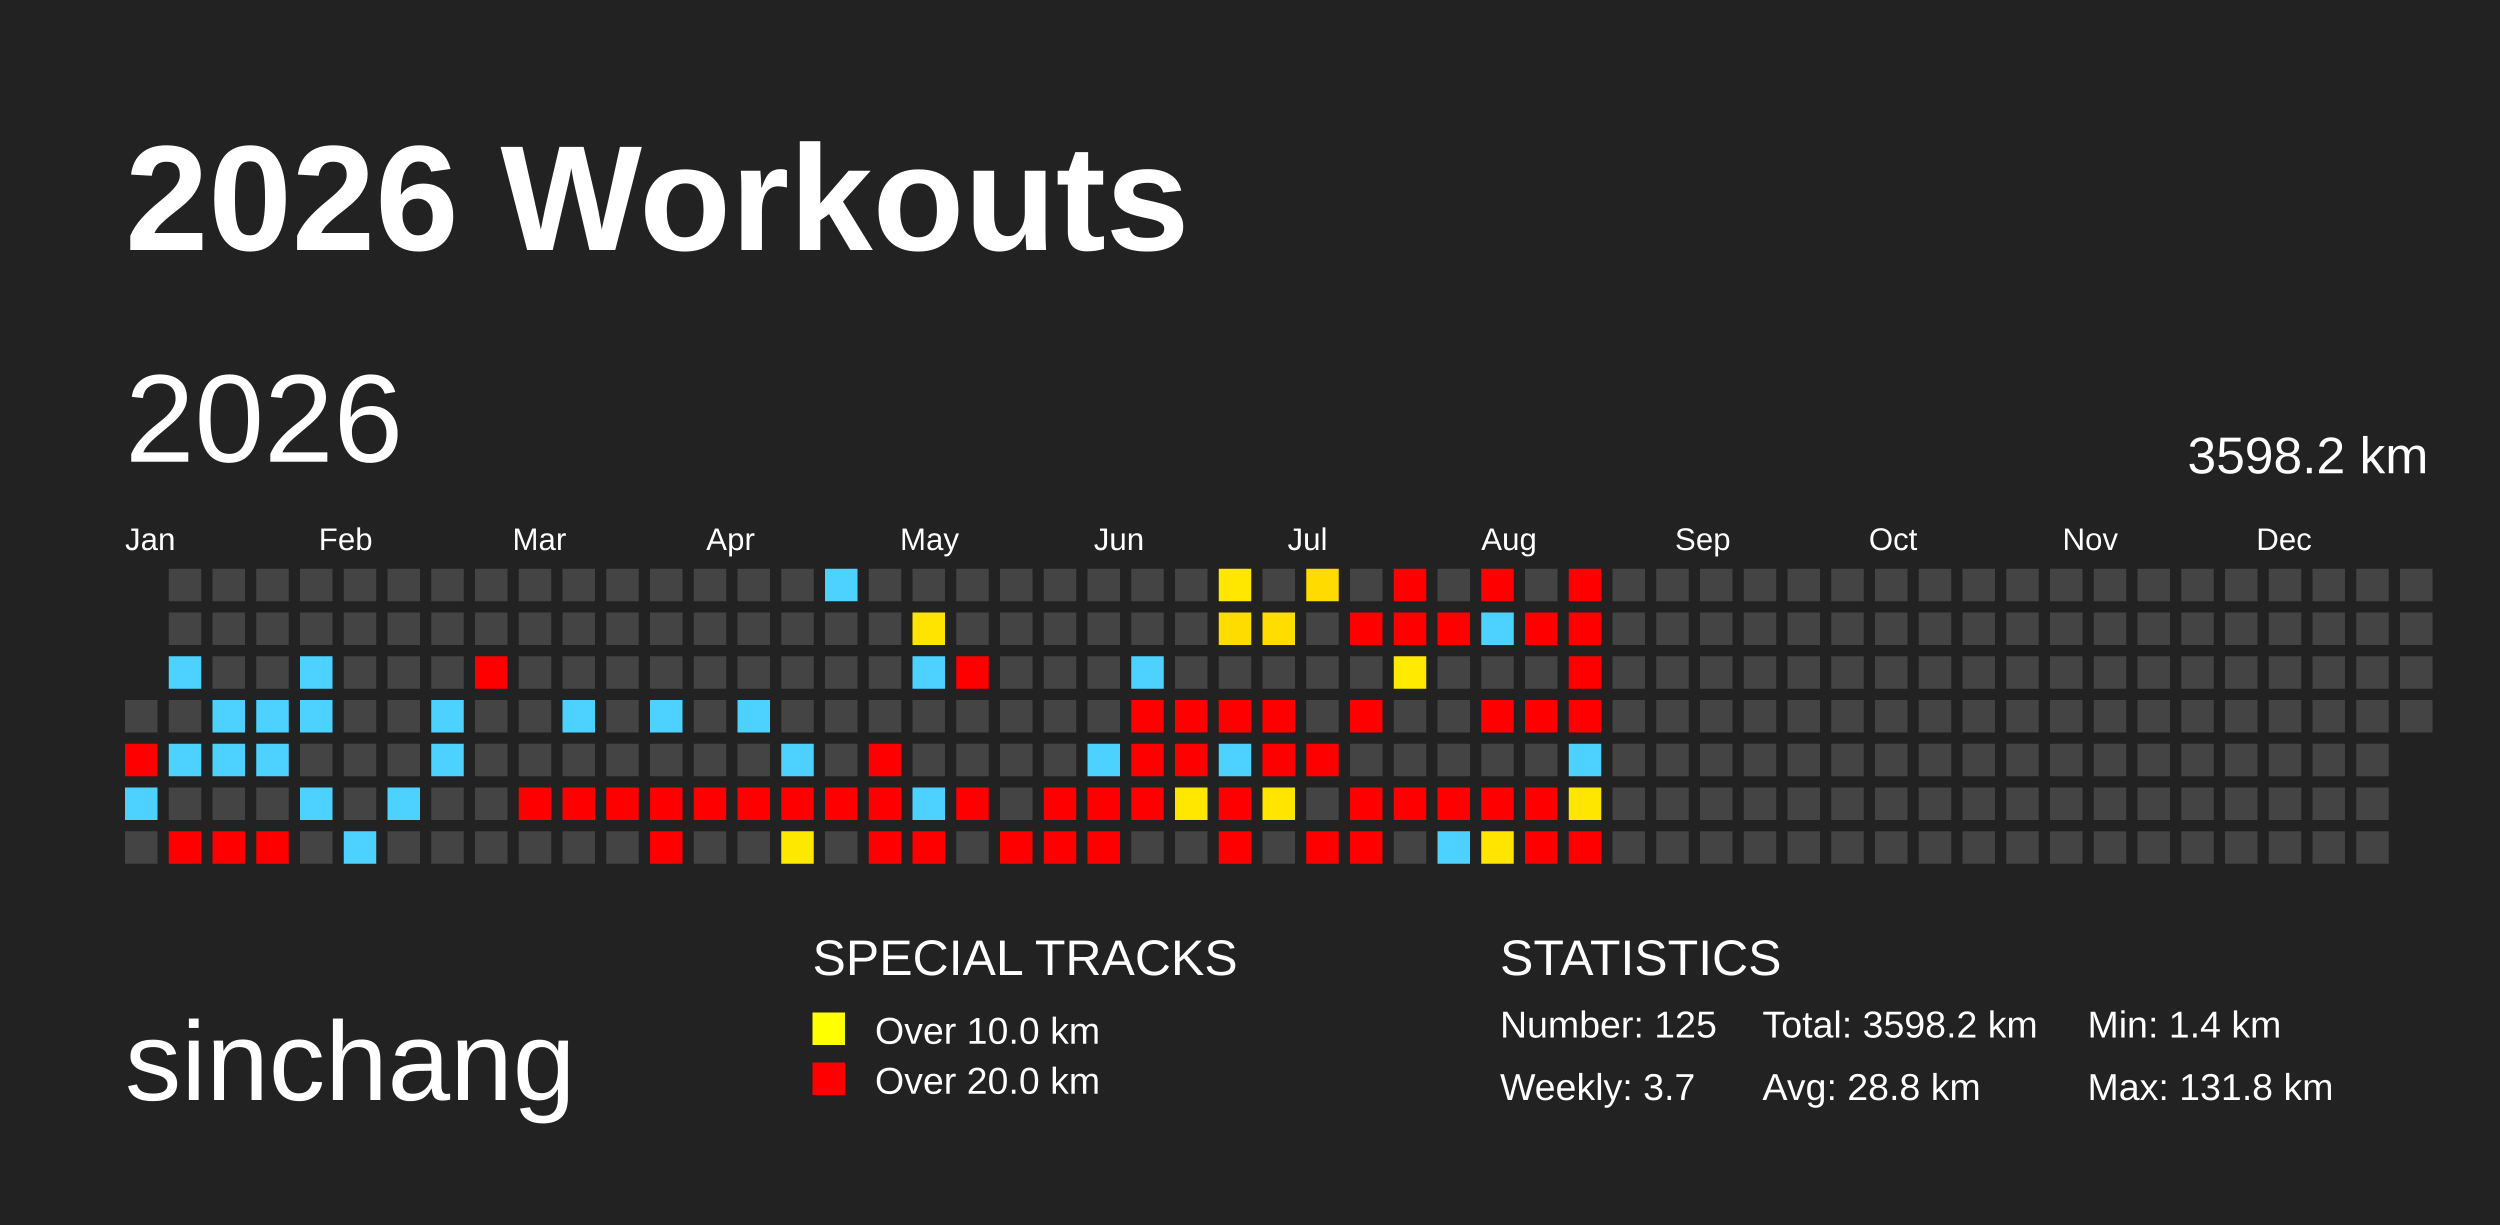
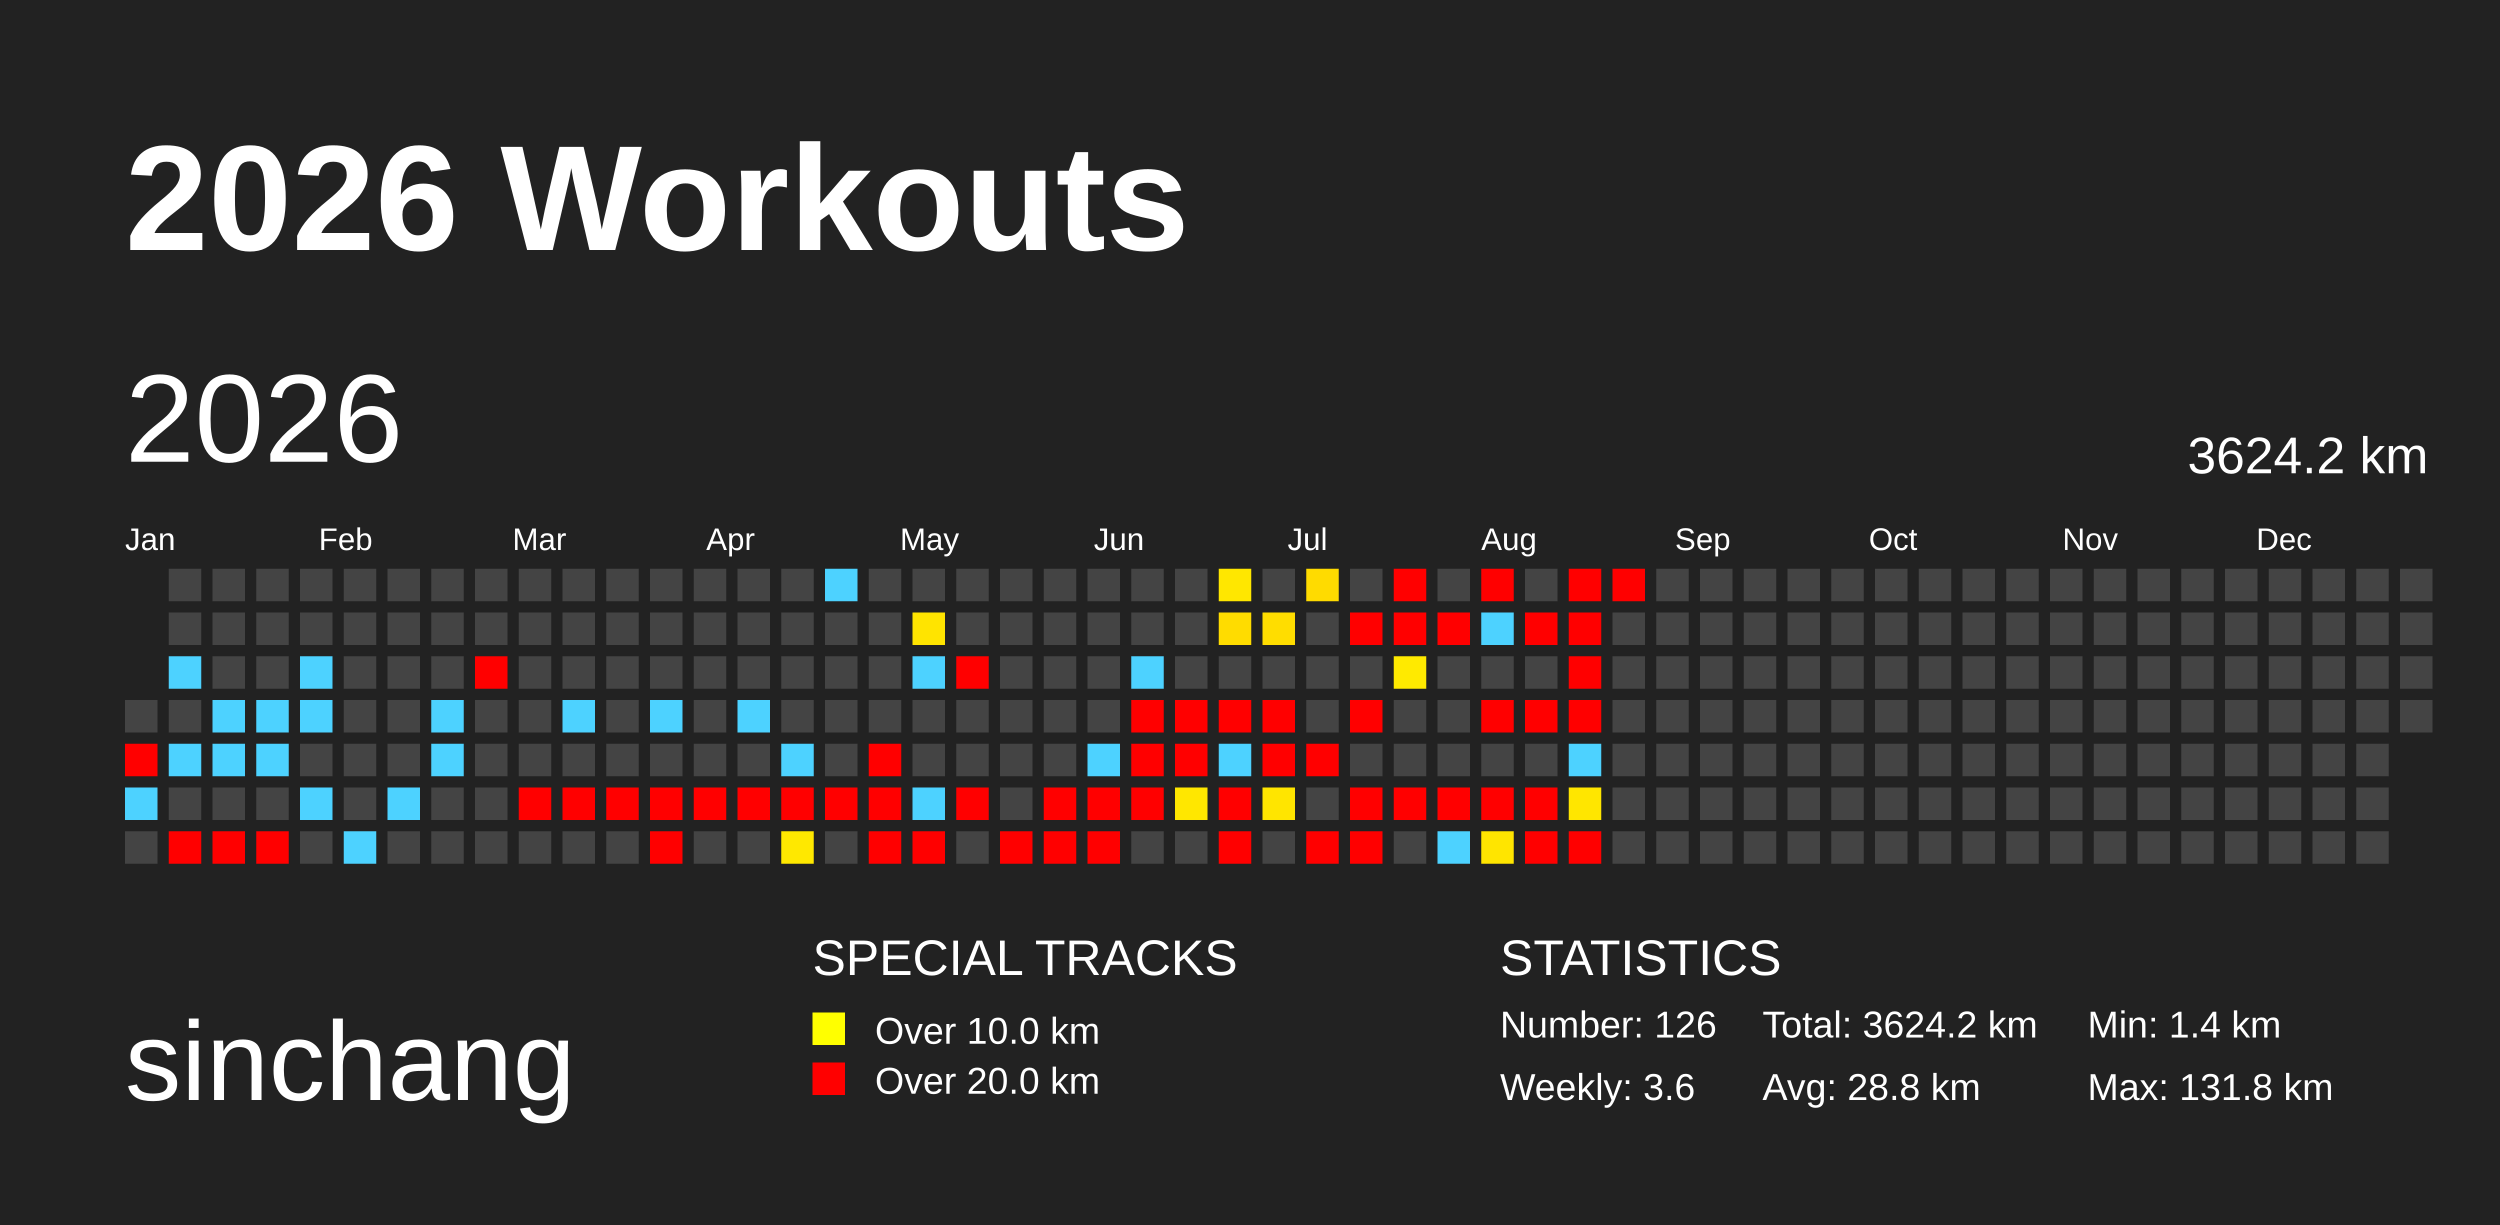
<svg xmlns="http://www.w3.org/2000/svg" baseProfile="full" height="98mm" version="1.1" viewBox="0,0,200,98" width="200mm">
  <defs>
    <pattern height="2" id="indoor-stripe" patternUnits="userSpaceOnUse" width="2">
      <line stroke="white" stroke-opacity="0.45" stroke-width="0.5" x1="0" x2="2" y1="2" y2="0" />
    </pattern>
  </defs>
  <rect fill="#222222" height="98" width="200" x="0" y="0" />
  <text fill="#FFFFFF" style="font-size:12px; font-family:Arial; font-weight:bold;" x="10" y="20">2026 Workouts</text>
  <text fill="#FFFFFF" style="font-size:9px; font-family:Arial" x="10" y="88">sinchang</text>
  <text fill="#FFFFFF" style="font-size:4px; font-family:Arial" x="65" y="78">SPECIAL TRACKS</text>
  <rect fill="yellow" height="2.6" width="2.6" x="65" y="81" />
  <text fill="#FFFFFF" style="font-size:3px; font-family:Arial" x="70" y="83.5">Over 10.0 km</text>
  <rect fill="red" height="2.6" width="2.6" x="65" y="85" />
  <text fill="#FFFFFF" style="font-size:3px; font-family:Arial" x="70" y="87.5">Over 20.0 km</text>
  <text fill="#FFFFFF" style="font-size:4px; font-family:Arial" x="120" y="78">STATISTICS</text>
-   <text fill="#FFFFFF" style="font-size:3px; font-family:Arial" x="120" y="83">Number: 125</text>
-   <text fill="#FFFFFF" style="font-size:3px; font-family:Arial" x="120" y="88">Weekly: 3.7</text>
-   <text fill="#FFFFFF" style="font-size:3px; font-family:Arial" x="141" y="83">Total: 3598.2 km</text>
+   <text fill="#FFFFFF" style="font-size:3px; font-family:Arial" x="120" y="83">Number: 126</text>
+   <text fill="#FFFFFF" style="font-size:3px; font-family:Arial" x="120" y="88">Weekly: 3.6</text>
+   <text fill="#FFFFFF" style="font-size:3px; font-family:Arial" x="141" y="83">Total: 3624.2 km</text>
  <text fill="#FFFFFF" style="font-size:3px; font-family:Arial" x="141" y="88">Avg: 28.8 km</text>
  <text fill="#FFFFFF" style="font-size:3px; font-family:Arial" x="167" y="83">Min: 1.4 km</text>
  <text fill="#FFFFFF" style="font-size:3px; font-family:Arial" x="167" y="88">Max: 131.8 km</text>
  <text dominant-baseline="hanging" fill="#FFFFFF" style="font-size:10.0px; font-family:Arial;" x="10" y="30">2026</text>
-   <text dominant-baseline="hanging" fill="#FFFFFF" style="font-size:4.125px; font-family:Arial;" x="175" y="35">3598.2 km</text>
+   <text dominant-baseline="hanging" fill="#FFFFFF" style="font-size:4.125px; font-family:Arial;" x="175" y="35">3624.2 km</text>
  <text fill="#FFFFFF" style="font-size:2.5px; font-family:Arial" x="10.0" y="44">Jan</text>
  <text fill="#FFFFFF" style="font-size:2.5px; font-family:Arial" x="25.5" y="44">Feb</text>
  <text fill="#FFFFFF" style="font-size:2.5px; font-family:Arial" x="41.0" y="44">Mar</text>
  <text fill="#FFFFFF" style="font-size:2.5px; font-family:Arial" x="56.5" y="44">Apr</text>
  <text fill="#FFFFFF" style="font-size:2.5px; font-family:Arial" x="72.0" y="44">May</text>
  <text fill="#FFFFFF" style="font-size:2.5px; font-family:Arial" x="87.5" y="44">Jun</text>
  <text fill="#FFFFFF" style="font-size:2.5px; font-family:Arial" x="103.0" y="44">Jul</text>
  <text fill="#FFFFFF" style="font-size:2.5px; font-family:Arial" x="118.5" y="44">Aug</text>
  <text fill="#FFFFFF" style="font-size:2.5px; font-family:Arial" x="134.0" y="44">Sep</text>
  <text fill="#FFFFFF" style="font-size:2.5px; font-family:Arial" x="149.5" y="44">Oct</text>
  <text fill="#FFFFFF" style="font-size:2.5px; font-family:Arial" x="165.0" y="44">Nov</text>
  <text fill="#FFFFFF" style="font-size:2.5px; font-family:Arial" x="180.5" y="44">Dec</text>
  <rect fill="#444444" height="2.6" width="2.6" x="10.0" y="56.0" />
  <rect fill="red" height="2.6" width="2.6" x="10.0" y="59.5" />
  <rect fill="#4dd2ff" height="2.6" width="2.6" x="10.0" y="63.0" />
  <rect fill="#444444" height="2.6" width="2.6" x="10.0" y="66.5" />
  <rect fill="#444444" height="2.6" width="2.6" x="13.5" y="45.5" />
  <rect fill="#444444" height="2.6" width="2.6" x="13.5" y="49.0" />
  <rect fill="#4dd2ff" height="2.6" width="2.6" x="13.5" y="52.5" />
  <rect fill="#444444" height="2.6" width="2.6" x="13.5" y="56.0" />
  <rect fill="#4dd2ff" height="2.6" width="2.6" x="13.5" y="59.5" />
  <rect fill="#444444" height="2.6" width="2.6" x="13.5" y="63.0" />
  <rect fill="red" height="2.6" width="2.6" x="13.5" y="66.5" />
  <rect fill="#444444" height="2.6" width="2.6" x="17.0" y="45.5" />
  <rect fill="#444444" height="2.6" width="2.6" x="17.0" y="49.0" />
  <rect fill="#444444" height="2.6" width="2.6" x="17.0" y="52.5" />
  <rect fill="#4dd2ff" height="2.6" width="2.6" x="17.0" y="56.0" />
  <rect fill="#4dd2ff" height="2.6" width="2.6" x="17.0" y="59.5" />
  <rect fill="#444444" height="2.6" width="2.6" x="17.0" y="63.0" />
  <rect fill="red" height="2.6" width="2.6" x="17.0" y="66.5" />
  <rect fill="#444444" height="2.6" width="2.6" x="20.5" y="45.5" />
  <rect fill="#444444" height="2.6" width="2.6" x="20.5" y="49.0" />
  <rect fill="#444444" height="2.6" width="2.6" x="20.5" y="52.5" />
  <rect fill="#4dd2ff" height="2.6" width="2.6" x="20.5" y="56.0" />
  <rect fill="#4dd2ff" height="2.6" width="2.6" x="20.5" y="59.5" />
  <rect fill="#444444" height="2.6" width="2.6" x="20.5" y="63.0" />
  <rect fill="red" height="2.6" width="2.6" x="20.5" y="66.5" />
  <rect fill="#444444" height="2.6" width="2.6" x="24.0" y="45.5" />
  <rect fill="#444444" height="2.6" width="2.6" x="24.0" y="49.0" />
  <rect fill="#4dd2ff" height="2.6" width="2.6" x="24.0" y="52.5" />
  <rect fill="#4dd2ff" height="2.6" width="2.6" x="24.0" y="56.0" />
  <rect fill="#444444" height="2.6" width="2.6" x="24.0" y="59.5" />
  <rect fill="#4dd2ff" height="2.6" width="2.6" x="24.0" y="63.0" />
  <rect fill="#444444" height="2.6" width="2.6" x="24.0" y="66.5" />
  <rect fill="#444444" height="2.6" width="2.6" x="27.5" y="45.5" />
  <rect fill="#444444" height="2.6" width="2.6" x="27.5" y="49.0" />
  <rect fill="#444444" height="2.6" width="2.6" x="27.5" y="52.5" />
  <rect fill="#444444" height="2.6" width="2.6" x="27.5" y="56.0" />
  <rect fill="#444444" height="2.6" width="2.6" x="27.5" y="59.5" />
  <rect fill="#444444" height="2.6" width="2.6" x="27.5" y="63.0" />
  <rect fill="#4dd2ff" height="2.6" width="2.6" x="27.5" y="66.5" />
  <rect fill="#444444" height="2.6" width="2.6" x="31.0" y="45.5" />
  <rect fill="#444444" height="2.6" width="2.6" x="31.0" y="49.0" />
  <rect fill="#444444" height="2.6" width="2.6" x="31.0" y="52.5" />
  <rect fill="#444444" height="2.6" width="2.6" x="31.0" y="56.0" />
  <rect fill="#444444" height="2.6" width="2.6" x="31.0" y="59.5" />
  <rect fill="#4dd2ff" height="2.6" width="2.6" x="31.0" y="63.0" />
  <rect fill="#444444" height="2.6" width="2.6" x="31.0" y="66.5" />
  <rect fill="#444444" height="2.6" width="2.6" x="34.5" y="45.5" />
  <rect fill="#444444" height="2.6" width="2.6" x="34.5" y="49.0" />
  <rect fill="#444444" height="2.6" width="2.6" x="34.5" y="52.5" />
  <rect fill="#4dd2ff" height="2.6" width="2.6" x="34.5" y="56.0" />
  <rect fill="#4dd2ff" height="2.6" width="2.6" x="34.5" y="59.5" />
  <rect fill="#444444" height="2.6" width="2.6" x="34.5" y="63.0" />
  <rect fill="#444444" height="2.6" width="2.6" x="34.5" y="66.5" />
  <rect fill="#444444" height="2.6" width="2.6" x="38.0" y="45.5" />
  <rect fill="#444444" height="2.6" width="2.6" x="38.0" y="49.0" />
  <rect fill="red" height="2.6" width="2.6" x="38.0" y="52.5" />
  <rect fill="#444444" height="2.6" width="2.6" x="38.0" y="56.0" />
  <rect fill="#444444" height="2.6" width="2.6" x="38.0" y="59.5" />
  <rect fill="#444444" height="2.6" width="2.6" x="38.0" y="63.0" />
  <rect fill="#444444" height="2.6" width="2.6" x="38.0" y="66.5" />
  <rect fill="#444444" height="2.6" width="2.6" x="41.5" y="45.5" />
  <rect fill="#444444" height="2.6" width="2.6" x="41.5" y="49.0" />
  <rect fill="#444444" height="2.6" width="2.6" x="41.5" y="52.5" />
  <rect fill="#444444" height="2.6" width="2.6" x="41.5" y="56.0" />
  <rect fill="#444444" height="2.6" width="2.6" x="41.5" y="59.5" />
  <rect fill="red" height="2.6" width="2.6" x="41.5" y="63.0" />
  <rect fill="#444444" height="2.6" width="2.6" x="41.5" y="66.5" />
  <rect fill="#444444" height="2.6" width="2.6" x="45.0" y="45.5" />
  <rect fill="#444444" height="2.6" width="2.6" x="45.0" y="49.0" />
  <rect fill="#444444" height="2.6" width="2.6" x="45.0" y="52.5" />
  <rect fill="#4dd2ff" height="2.6" width="2.6" x="45.0" y="56.0" />
  <rect fill="#444444" height="2.6" width="2.6" x="45.0" y="59.5" />
  <rect fill="red" height="2.6" width="2.6" x="45.0" y="63.0" />
  <rect fill="#444444" height="2.6" width="2.6" x="45.0" y="66.5" />
  <rect fill="#444444" height="2.6" width="2.6" x="48.5" y="45.5" />
  <rect fill="#444444" height="2.6" width="2.6" x="48.5" y="49.0" />
  <rect fill="#444444" height="2.6" width="2.6" x="48.5" y="52.5" />
  <rect fill="#444444" height="2.6" width="2.6" x="48.5" y="56.0" />
  <rect fill="#444444" height="2.6" width="2.6" x="48.5" y="59.5" />
  <rect fill="red" height="2.6" width="2.6" x="48.5" y="63.0" />
  <rect fill="#444444" height="2.6" width="2.6" x="48.5" y="66.5" />
  <rect fill="#444444" height="2.6" width="2.6" x="52.0" y="45.5" />
  <rect fill="#444444" height="2.6" width="2.6" x="52.0" y="49.0" />
  <rect fill="#444444" height="2.6" width="2.6" x="52.0" y="52.5" />
  <rect fill="#4dd2ff" height="2.6" width="2.6" x="52.0" y="56.0" />
  <rect fill="#444444" height="2.6" width="2.6" x="52.0" y="59.5" />
  <rect fill="red" height="2.6" width="2.6" x="52.0" y="63.0" />
  <rect fill="red" height="2.6" width="2.6" x="52.0" y="66.5" />
  <rect fill="#444444" height="2.6" width="2.6" x="55.5" y="45.5" />
  <rect fill="#444444" height="2.6" width="2.6" x="55.5" y="49.0" />
  <rect fill="#444444" height="2.6" width="2.6" x="55.5" y="52.5" />
  <rect fill="#444444" height="2.6" width="2.6" x="55.5" y="56.0" />
  <rect fill="#444444" height="2.6" width="2.6" x="55.5" y="59.5" />
  <rect fill="red" height="2.6" width="2.6" x="55.5" y="63.0" />
  <rect fill="#444444" height="2.6" width="2.6" x="55.5" y="66.5" />
  <rect fill="#444444" height="2.6" width="2.6" x="59.0" y="45.5" />
  <rect fill="#444444" height="2.6" width="2.6" x="59.0" y="49.0" />
  <rect fill="#444444" height="2.6" width="2.6" x="59.0" y="52.5" />
  <rect fill="#4dd2ff" height="2.6" width="2.6" x="59.0" y="56.0" />
  <rect fill="#444444" height="2.6" width="2.6" x="59.0" y="59.5" />
  <rect fill="red" height="2.6" width="2.6" x="59.0" y="63.0" />
  <rect fill="#444444" height="2.6" width="2.6" x="59.0" y="66.5" />
  <rect fill="#444444" height="2.6" width="2.6" x="62.5" y="45.5" />
  <rect fill="#444444" height="2.6" width="2.6" x="62.5" y="49.0" />
  <rect fill="#444444" height="2.6" width="2.6" x="62.5" y="52.5" />
  <rect fill="#444444" height="2.6" width="2.6" x="62.5" y="56.0" />
  <rect fill="#4dd2ff" height="2.6" width="2.6" x="62.5" y="59.5" />
  <rect fill="red" height="2.6" width="2.6" x="62.5" y="63.0" />
  <rect fill="#ffe800" height="2.6" width="2.6" x="62.5" y="66.5" />
  <rect fill="#4dd2ff" height="2.6" width="2.6" x="66.0" y="45.5" />
  <rect fill="#444444" height="2.6" width="2.6" x="66.0" y="49.0" />
  <rect fill="#444444" height="2.6" width="2.6" x="66.0" y="52.5" />
  <rect fill="#444444" height="2.6" width="2.6" x="66.0" y="56.0" />
  <rect fill="#444444" height="2.6" width="2.6" x="66.0" y="59.5" />
  <rect fill="red" height="2.6" width="2.6" x="66.0" y="63.0" />
  <rect fill="#444444" height="2.6" width="2.6" x="66.0" y="66.5" />
  <rect fill="#444444" height="2.6" width="2.6" x="69.5" y="45.5" />
  <rect fill="#444444" height="2.6" width="2.6" x="69.5" y="49.0" />
  <rect fill="#444444" height="2.6" width="2.6" x="69.5" y="52.5" />
  <rect fill="#444444" height="2.6" width="2.6" x="69.5" y="56.0" />
  <rect fill="red" height="2.6" width="2.6" x="69.5" y="59.5" />
  <rect fill="red" height="2.6" width="2.6" x="69.5" y="63.0" />
  <rect fill="red" height="2.6" width="2.6" x="69.5" y="66.5" />
  <rect fill="#444444" height="2.6" width="2.6" x="73.0" y="45.5" />
  <rect fill="#ffe400" height="2.6" width="2.6" x="73.0" y="49.0" />
  <rect fill="#4dd2ff" height="2.6" width="2.6" x="73.0" y="52.5" />
  <rect fill="#444444" height="2.6" width="2.6" x="73.0" y="56.0" />
  <rect fill="#444444" height="2.6" width="2.6" x="73.0" y="59.5" />
  <rect fill="#4dd2ff" height="2.6" width="2.6" x="73.0" y="63.0" />
  <rect fill="red" height="2.6" width="2.6" x="73.0" y="66.5" />
  <rect fill="#444444" height="2.6" width="2.6" x="76.5" y="45.5" />
  <rect fill="#444444" height="2.6" width="2.6" x="76.5" y="49.0" />
  <rect fill="red" height="2.6" width="2.6" x="76.5" y="52.5" />
  <rect fill="#444444" height="2.6" width="2.6" x="76.5" y="56.0" />
  <rect fill="#444444" height="2.6" width="2.6" x="76.5" y="59.5" />
  <rect fill="red" height="2.6" width="2.6" x="76.5" y="63.0" />
  <rect fill="#444444" height="2.6" width="2.6" x="76.5" y="66.5" />
  <rect fill="#444444" height="2.6" width="2.6" x="80.0" y="45.5" />
  <rect fill="#444444" height="2.6" width="2.6" x="80.0" y="49.0" />
  <rect fill="#444444" height="2.6" width="2.6" x="80.0" y="52.5" />
  <rect fill="#444444" height="2.6" width="2.6" x="80.0" y="56.0" />
  <rect fill="#444444" height="2.6" width="2.6" x="80.0" y="59.5" />
  <rect fill="#444444" height="2.6" width="2.6" x="80.0" y="63.0" />
  <rect fill="red" height="2.6" width="2.6" x="80.0" y="66.5" />
  <rect fill="#444444" height="2.6" width="2.6" x="83.5" y="45.5" />
  <rect fill="#444444" height="2.6" width="2.6" x="83.5" y="49.0" />
  <rect fill="#444444" height="2.6" width="2.6" x="83.5" y="52.5" />
  <rect fill="#444444" height="2.6" width="2.6" x="83.5" y="56.0" />
  <rect fill="#444444" height="2.6" width="2.6" x="83.5" y="59.5" />
  <rect fill="red" height="2.6" width="2.6" x="83.5" y="63.0" />
  <rect fill="red" height="2.6" width="2.6" x="83.5" y="66.5" />
  <rect fill="#444444" height="2.6" width="2.6" x="87.0" y="45.5" />
  <rect fill="#444444" height="2.6" width="2.6" x="87.0" y="49.0" />
  <rect fill="#444444" height="2.6" width="2.6" x="87.0" y="52.5" />
  <rect fill="#444444" height="2.6" width="2.6" x="87.0" y="56.0" />
  <rect fill="#4dd2ff" height="2.6" width="2.6" x="87.0" y="59.5" />
  <rect fill="red" height="2.6" width="2.6" x="87.0" y="63.0" />
  <rect fill="red" height="2.6" width="2.6" x="87.0" y="66.5" />
  <rect fill="#444444" height="2.6" width="2.6" x="90.5" y="45.5" />
  <rect fill="#444444" height="2.6" width="2.6" x="90.5" y="49.0" />
  <rect fill="#4dd2ff" height="2.6" width="2.6" x="90.5" y="52.5" />
  <rect fill="red" height="2.6" width="2.6" x="90.5" y="56.0" />
  <rect fill="red" height="2.6" width="2.6" x="90.5" y="59.5" />
  <rect fill="red" height="2.6" width="2.6" x="90.5" y="63.0" />
  <rect fill="#444444" height="2.6" width="2.6" x="90.5" y="66.5" />
  <rect fill="#444444" height="2.6" width="2.6" x="94.0" y="45.5" />
  <rect fill="#444444" height="2.6" width="2.6" x="94.0" y="49.0" />
  <rect fill="#444444" height="2.6" width="2.6" x="94.0" y="52.5" />
  <rect fill="red" height="2.6" width="2.6" x="94.0" y="56.0" />
  <rect fill="red" height="2.6" width="2.6" x="94.0" y="59.5" />
  <rect fill="#ffe700" height="2.6" width="2.6" x="94.0" y="63.0" />
  <rect fill="#444444" height="2.6" width="2.6" x="94.0" y="66.5" />
  <rect fill="#ffe700" height="2.6" width="2.6" x="97.5" y="45.5" />
  <rect fill="#ffdc00" height="2.6" width="2.6" x="97.5" y="49.0" />
  <rect fill="#444444" height="2.6" width="2.6" x="97.5" y="52.5" />
  <rect fill="red" height="2.6" width="2.6" x="97.5" y="56.0" />
  <rect fill="#4dd2ff" height="2.6" width="2.6" x="97.5" y="59.5" />
  <rect fill="red" height="2.6" width="2.6" x="97.5" y="63.0" />
  <rect fill="red" height="2.6" width="2.6" x="97.5" y="66.5" />
  <rect fill="#444444" height="2.6" width="2.6" x="101.0" y="45.5" />
  <rect fill="#ffdd00" height="2.6" width="2.6" x="101.0" y="49.0" />
  <rect fill="#444444" height="2.6" width="2.6" x="101.0" y="52.5" />
  <rect fill="red" height="2.6" width="2.6" x="101.0" y="56.0" />
  <rect fill="red" height="2.6" width="2.6" x="101.0" y="59.5" />
  <rect fill="#ffe500" height="2.6" width="2.6" x="101.0" y="63.0" />
  <rect fill="#444444" height="2.6" width="2.6" x="101.0" y="66.5" />
  <rect fill="#ffdb00" height="2.6" width="2.6" x="104.5" y="45.5" />
  <rect fill="#444444" height="2.6" width="2.6" x="104.5" y="49.0" />
  <rect fill="#444444" height="2.6" width="2.6" x="104.5" y="52.5" />
  <rect fill="#444444" height="2.6" width="2.6" x="104.5" y="56.0" />
  <rect fill="red" height="2.6" width="2.6" x="104.5" y="59.5" />
  <rect fill="#444444" height="2.6" width="2.6" x="104.5" y="63.0" />
  <rect fill="red" height="2.6" width="2.6" x="104.5" y="66.5" />
  <rect fill="#444444" height="2.6" width="2.6" x="108.0" y="45.5" />
  <rect fill="red" height="2.6" width="2.6" x="108.0" y="49.0" />
  <rect fill="#444444" height="2.6" width="2.6" x="108.0" y="52.5" />
  <rect fill="red" height="2.6" width="2.6" x="108.0" y="56.0" />
  <rect fill="#444444" height="2.6" width="2.6" x="108.0" y="59.5" />
  <rect fill="red" height="2.6" width="2.6" x="108.0" y="63.0" />
  <rect fill="red" height="2.6" width="2.6" x="108.0" y="66.5" />
  <rect fill="red" height="2.6" width="2.6" x="111.5" y="45.5" />
  <rect fill="red" height="2.6" width="2.6" x="111.5" y="49.0" />
  <rect fill="#ffea00" height="2.6" width="2.6" x="111.5" y="52.5" />
  <rect fill="#444444" height="2.6" width="2.6" x="111.5" y="56.0" />
  <rect fill="#444444" height="2.6" width="2.6" x="111.5" y="59.5" />
  <rect fill="red" height="2.6" width="2.6" x="111.5" y="63.0" />
  <rect fill="#444444" height="2.6" width="2.6" x="111.5" y="66.5" />
  <rect fill="#444444" height="2.6" width="2.6" x="115.0" y="45.5" />
  <rect fill="red" height="2.6" width="2.6" x="115.0" y="49.0" />
  <rect fill="#444444" height="2.6" width="2.6" x="115.0" y="52.5" />
  <rect fill="#444444" height="2.6" width="2.6" x="115.0" y="56.0" />
  <rect fill="#444444" height="2.6" width="2.6" x="115.0" y="59.5" />
  <rect fill="red" height="2.6" width="2.6" x="115.0" y="63.0" />
  <rect fill="#4dd2ff" height="2.6" width="2.6" x="115.0" y="66.5" />
  <rect fill="red" height="2.6" width="2.6" x="118.5" y="45.5" />
  <rect fill="#4dd2ff" height="2.6" width="2.6" x="118.5" y="49.0" />
  <rect fill="#444444" height="2.6" width="2.6" x="118.5" y="52.5" />
  <rect fill="red" height="2.6" width="2.6" x="118.5" y="56.0" />
  <rect fill="#444444" height="2.6" width="2.6" x="118.5" y="59.5" />
  <rect fill="red" height="2.6" width="2.6" x="118.5" y="63.0" />
  <rect fill="#ffe500" height="2.6" width="2.6" x="118.5" y="66.5" />
  <rect fill="#444444" height="2.6" width="2.6" x="122.0" y="45.5" />
  <rect fill="red" height="2.6" width="2.6" x="122.0" y="49.0" />
  <rect fill="#444444" height="2.6" width="2.6" x="122.0" y="52.5" />
  <rect fill="red" height="2.6" width="2.6" x="122.0" y="56.0" />
  <rect fill="#444444" height="2.6" width="2.6" x="122.0" y="59.5" />
  <rect fill="red" height="2.6" width="2.6" x="122.0" y="63.0" />
  <rect fill="red" height="2.6" width="2.6" x="122.0" y="66.5" />
  <rect fill="red" height="2.6" width="2.6" x="125.5" y="45.5" />
  <rect fill="red" height="2.6" width="2.6" x="125.5" y="49.0" />
  <rect fill="red" height="2.6" width="2.6" x="125.5" y="52.5" />
  <rect fill="red" height="2.6" width="2.6" x="125.5" y="56.0" />
  <rect fill="#4dd2ff" height="2.6" width="2.6" x="125.5" y="59.5" />
  <rect fill="#ffe600" height="2.6" width="2.6" x="125.5" y="63.0" />
  <rect fill="red" height="2.6" width="2.6" x="125.5" y="66.5" />
-   <rect fill="#444444" height="2.6" width="2.6" x="129.0" y="45.5" />
+   <rect fill="red" height="2.6" width="2.6" x="129.0" y="45.5" />
  <rect fill="#444444" height="2.6" width="2.6" x="129.0" y="49.0" />
  <rect fill="#444444" height="2.6" width="2.6" x="129.0" y="52.5" />
  <rect fill="#444444" height="2.6" width="2.6" x="129.0" y="56.0" />
  <rect fill="#444444" height="2.6" width="2.6" x="129.0" y="59.5" />
  <rect fill="#444444" height="2.6" width="2.6" x="129.0" y="63.0" />
  <rect fill="#444444" height="2.6" width="2.6" x="129.0" y="66.5" />
  <rect fill="#444444" height="2.6" width="2.6" x="132.5" y="45.5" />
  <rect fill="#444444" height="2.6" width="2.6" x="132.5" y="49.0" />
  <rect fill="#444444" height="2.6" width="2.6" x="132.5" y="52.5" />
  <rect fill="#444444" height="2.6" width="2.6" x="132.5" y="56.0" />
  <rect fill="#444444" height="2.6" width="2.6" x="132.5" y="59.5" />
  <rect fill="#444444" height="2.6" width="2.6" x="132.5" y="63.0" />
  <rect fill="#444444" height="2.6" width="2.6" x="132.5" y="66.5" />
  <rect fill="#444444" height="2.6" width="2.6" x="136.0" y="45.5" />
  <rect fill="#444444" height="2.6" width="2.6" x="136.0" y="49.0" />
  <rect fill="#444444" height="2.6" width="2.6" x="136.0" y="52.5" />
  <rect fill="#444444" height="2.6" width="2.6" x="136.0" y="56.0" />
  <rect fill="#444444" height="2.6" width="2.6" x="136.0" y="59.5" />
  <rect fill="#444444" height="2.6" width="2.6" x="136.0" y="63.0" />
  <rect fill="#444444" height="2.6" width="2.6" x="136.0" y="66.5" />
  <rect fill="#444444" height="2.6" width="2.6" x="139.5" y="45.5" />
  <rect fill="#444444" height="2.6" width="2.6" x="139.5" y="49.0" />
  <rect fill="#444444" height="2.6" width="2.6" x="139.5" y="52.5" />
  <rect fill="#444444" height="2.6" width="2.6" x="139.5" y="56.0" />
  <rect fill="#444444" height="2.6" width="2.6" x="139.5" y="59.5" />
  <rect fill="#444444" height="2.6" width="2.6" x="139.5" y="63.0" />
  <rect fill="#444444" height="2.6" width="2.6" x="139.5" y="66.5" />
  <rect fill="#444444" height="2.6" width="2.6" x="143.0" y="45.5" />
  <rect fill="#444444" height="2.6" width="2.6" x="143.0" y="49.0" />
  <rect fill="#444444" height="2.6" width="2.6" x="143.0" y="52.5" />
  <rect fill="#444444" height="2.6" width="2.6" x="143.0" y="56.0" />
  <rect fill="#444444" height="2.6" width="2.6" x="143.0" y="59.5" />
  <rect fill="#444444" height="2.6" width="2.6" x="143.0" y="63.0" />
  <rect fill="#444444" height="2.6" width="2.6" x="143.0" y="66.5" />
  <rect fill="#444444" height="2.6" width="2.6" x="146.5" y="45.5" />
  <rect fill="#444444" height="2.6" width="2.6" x="146.5" y="49.0" />
  <rect fill="#444444" height="2.6" width="2.6" x="146.5" y="52.5" />
  <rect fill="#444444" height="2.6" width="2.6" x="146.5" y="56.0" />
  <rect fill="#444444" height="2.6" width="2.6" x="146.5" y="59.5" />
  <rect fill="#444444" height="2.6" width="2.6" x="146.5" y="63.0" />
  <rect fill="#444444" height="2.6" width="2.6" x="146.5" y="66.5" />
  <rect fill="#444444" height="2.6" width="2.6" x="150.0" y="45.5" />
  <rect fill="#444444" height="2.6" width="2.6" x="150.0" y="49.0" />
  <rect fill="#444444" height="2.6" width="2.6" x="150.0" y="52.5" />
  <rect fill="#444444" height="2.6" width="2.6" x="150.0" y="56.0" />
  <rect fill="#444444" height="2.6" width="2.6" x="150.0" y="59.5" />
  <rect fill="#444444" height="2.6" width="2.6" x="150.0" y="63.0" />
  <rect fill="#444444" height="2.6" width="2.6" x="150.0" y="66.5" />
  <rect fill="#444444" height="2.6" width="2.6" x="153.5" y="45.5" />
  <rect fill="#444444" height="2.6" width="2.6" x="153.5" y="49.0" />
  <rect fill="#444444" height="2.6" width="2.6" x="153.5" y="52.5" />
  <rect fill="#444444" height="2.6" width="2.6" x="153.5" y="56.0" />
  <rect fill="#444444" height="2.6" width="2.6" x="153.5" y="59.5" />
  <rect fill="#444444" height="2.6" width="2.6" x="153.5" y="63.0" />
  <rect fill="#444444" height="2.6" width="2.6" x="153.5" y="66.5" />
  <rect fill="#444444" height="2.6" width="2.6" x="157.0" y="45.5" />
  <rect fill="#444444" height="2.6" width="2.6" x="157.0" y="49.0" />
  <rect fill="#444444" height="2.6" width="2.6" x="157.0" y="52.5" />
  <rect fill="#444444" height="2.6" width="2.6" x="157.0" y="56.0" />
  <rect fill="#444444" height="2.6" width="2.6" x="157.0" y="59.5" />
  <rect fill="#444444" height="2.6" width="2.6" x="157.0" y="63.0" />
  <rect fill="#444444" height="2.6" width="2.6" x="157.0" y="66.5" />
  <rect fill="#444444" height="2.6" width="2.6" x="160.5" y="45.5" />
  <rect fill="#444444" height="2.6" width="2.6" x="160.5" y="49.0" />
  <rect fill="#444444" height="2.6" width="2.6" x="160.5" y="52.5" />
  <rect fill="#444444" height="2.6" width="2.6" x="160.5" y="56.0" />
  <rect fill="#444444" height="2.6" width="2.6" x="160.5" y="59.5" />
  <rect fill="#444444" height="2.6" width="2.6" x="160.5" y="63.0" />
  <rect fill="#444444" height="2.6" width="2.6" x="160.5" y="66.5" />
  <rect fill="#444444" height="2.6" width="2.6" x="164.0" y="45.5" />
  <rect fill="#444444" height="2.6" width="2.6" x="164.0" y="49.0" />
  <rect fill="#444444" height="2.6" width="2.6" x="164.0" y="52.5" />
  <rect fill="#444444" height="2.6" width="2.6" x="164.0" y="56.0" />
  <rect fill="#444444" height="2.6" width="2.6" x="164.0" y="59.5" />
  <rect fill="#444444" height="2.6" width="2.6" x="164.0" y="63.0" />
  <rect fill="#444444" height="2.6" width="2.6" x="164.0" y="66.5" />
  <rect fill="#444444" height="2.6" width="2.6" x="167.5" y="45.5" />
  <rect fill="#444444" height="2.6" width="2.6" x="167.5" y="49.0" />
  <rect fill="#444444" height="2.6" width="2.6" x="167.5" y="52.5" />
  <rect fill="#444444" height="2.6" width="2.6" x="167.5" y="56.0" />
  <rect fill="#444444" height="2.6" width="2.6" x="167.5" y="59.5" />
  <rect fill="#444444" height="2.6" width="2.6" x="167.5" y="63.0" />
  <rect fill="#444444" height="2.6" width="2.6" x="167.5" y="66.5" />
  <rect fill="#444444" height="2.6" width="2.6" x="171.0" y="45.5" />
  <rect fill="#444444" height="2.6" width="2.6" x="171.0" y="49.0" />
  <rect fill="#444444" height="2.6" width="2.6" x="171.0" y="52.5" />
  <rect fill="#444444" height="2.6" width="2.6" x="171.0" y="56.0" />
  <rect fill="#444444" height="2.6" width="2.6" x="171.0" y="59.5" />
  <rect fill="#444444" height="2.6" width="2.6" x="171.0" y="63.0" />
  <rect fill="#444444" height="2.6" width="2.6" x="171.0" y="66.5" />
  <rect fill="#444444" height="2.6" width="2.6" x="174.5" y="45.5" />
  <rect fill="#444444" height="2.6" width="2.6" x="174.5" y="49.0" />
  <rect fill="#444444" height="2.6" width="2.6" x="174.5" y="52.5" />
  <rect fill="#444444" height="2.6" width="2.6" x="174.5" y="56.0" />
  <rect fill="#444444" height="2.6" width="2.6" x="174.5" y="59.5" />
  <rect fill="#444444" height="2.6" width="2.6" x="174.5" y="63.0" />
  <rect fill="#444444" height="2.6" width="2.6" x="174.5" y="66.5" />
  <rect fill="#444444" height="2.6" width="2.6" x="178.0" y="45.5" />
  <rect fill="#444444" height="2.6" width="2.6" x="178.0" y="49.0" />
  <rect fill="#444444" height="2.6" width="2.6" x="178.0" y="52.5" />
  <rect fill="#444444" height="2.6" width="2.6" x="178.0" y="56.0" />
  <rect fill="#444444" height="2.6" width="2.6" x="178.0" y="59.5" />
  <rect fill="#444444" height="2.6" width="2.6" x="178.0" y="63.0" />
  <rect fill="#444444" height="2.6" width="2.6" x="178.0" y="66.5" />
  <rect fill="#444444" height="2.6" width="2.6" x="181.5" y="45.5" />
  <rect fill="#444444" height="2.6" width="2.6" x="181.5" y="49.0" />
  <rect fill="#444444" height="2.6" width="2.6" x="181.5" y="52.5" />
  <rect fill="#444444" height="2.6" width="2.6" x="181.5" y="56.0" />
  <rect fill="#444444" height="2.6" width="2.6" x="181.5" y="59.5" />
  <rect fill="#444444" height="2.6" width="2.6" x="181.5" y="63.0" />
  <rect fill="#444444" height="2.6" width="2.6" x="181.5" y="66.5" />
  <rect fill="#444444" height="2.6" width="2.6" x="185.0" y="45.5" />
  <rect fill="#444444" height="2.6" width="2.6" x="185.0" y="49.0" />
  <rect fill="#444444" height="2.6" width="2.6" x="185.0" y="52.5" />
  <rect fill="#444444" height="2.6" width="2.6" x="185.0" y="56.0" />
  <rect fill="#444444" height="2.6" width="2.6" x="185.0" y="59.5" />
  <rect fill="#444444" height="2.6" width="2.6" x="185.0" y="63.0" />
  <rect fill="#444444" height="2.6" width="2.6" x="185.0" y="66.5" />
  <rect fill="#444444" height="2.6" width="2.6" x="188.5" y="45.5" />
  <rect fill="#444444" height="2.6" width="2.6" x="188.5" y="49.0" />
  <rect fill="#444444" height="2.6" width="2.6" x="188.5" y="52.5" />
  <rect fill="#444444" height="2.6" width="2.6" x="188.5" y="56.0" />
  <rect fill="#444444" height="2.6" width="2.6" x="188.5" y="59.5" />
  <rect fill="#444444" height="2.6" width="2.6" x="188.5" y="63.0" />
  <rect fill="#444444" height="2.6" width="2.6" x="188.5" y="66.5" />
  <rect fill="#444444" height="2.6" width="2.6" x="192.0" y="45.5" />
  <rect fill="#444444" height="2.6" width="2.6" x="192.0" y="49.0" />
  <rect fill="#444444" height="2.6" width="2.6" x="192.0" y="52.5" />
  <rect fill="#444444" height="2.6" width="2.6" x="192.0" y="56.0" />
</svg>
